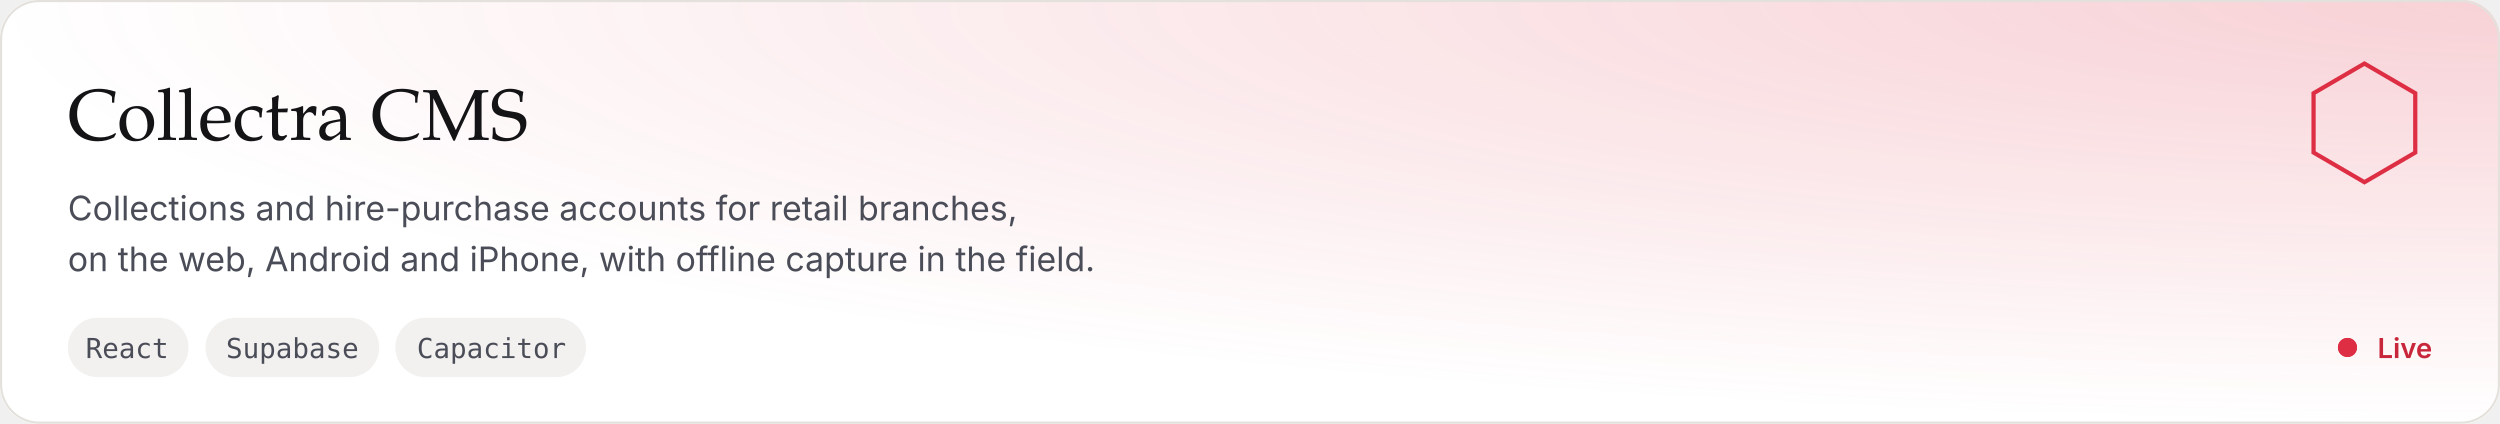
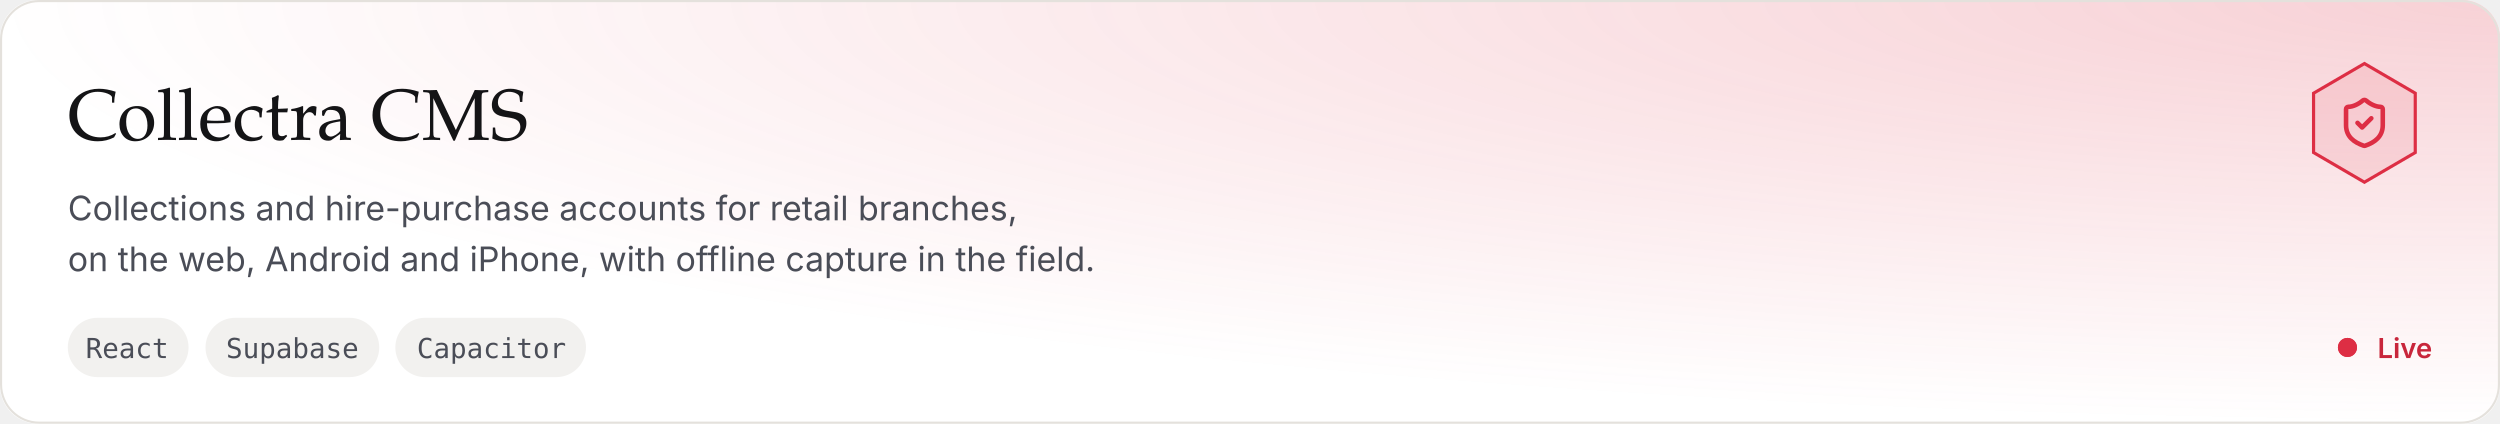
<svg xmlns="http://www.w3.org/2000/svg" width="1180" height="200" viewBox="0 0 1180 200" role="img" aria-label="Collectra CMS: Collections and hire-purchase accounts for retail branches, on the web, Android and iPhone, with offline capture in the field. Live.">
  <defs>
    <radialGradient id="glow" cx="1" cy="0" r="1">
      <stop offset="0" stop-color="#dd2e44" stop-opacity=".22" />
      <stop offset="1" stop-color="#dd2e44" stop-opacity="0" />
    </radialGradient>
    <clipPath id="frame">
      <rect width="1180" height="200" rx="18" />
    </clipPath>
  </defs>
  <style>
    .title { font: 400 34px 'Instrument Serif','Iowan Old Style','Palatino Linotype',Georgia,serif; fill: #141416; }
    .body { font: 400 16px Inter,'Segoe UI Variable Display','Segoe UI',-apple-system,BlinkMacSystemFont,Helvetica,Arial,sans-serif; fill: #4a4d57; }
    .tag { font: 500 13px 'JetBrains Mono','Cascadia Code',ui-monospace,SFMono-Regular,Menlo,Consolas,monospace; fill: #4a4d57; }
    .status { font: 600 13px Inter,'Segoe UI Variable Display','Segoe UI',-apple-system,BlinkMacSystemFont,Helvetica,Arial,sans-serif; fill: #c8263b; }
    .glow { animation: breathe 7s ease-in-out infinite; }
    @keyframes breathe { 0%,100%{opacity:.65} 50%{opacity:1} }
    .dot { animation: ping 2.4s ease-out infinite; transform-origin: center; transform-box: fill-box; }
    @keyframes ping { 0%{transform:scale(1);opacity:.7} 80%,100%{transform:scale(2.6);opacity:0} }
    @media (prefers-reduced-motion: reduce){*{animation:none!important}}
  </style>
  <g clip-path="url(#frame)">
    <rect width="1180" height="200" fill="#ffffff" />
    <rect width="1180" height="200" fill="url(#glow)" class="glow" />
-     <path d="M1116 30 L1140 44 V72 L1116 86 L1092 72 V44 Z" fill="none" stroke="#dd2e44" stroke-width="2" />
+     <path d="M1116 30 L1140 44 V72 L1116 86 L1092 72 V44 Z" fill="#dd2e44" fill-opacity=".1" stroke="#dd2e44" stroke-width="1.5" />
+     <g transform="translate(1116 58)">
+       <g transform="translate(-13.0 -13.0) scale(1.0833)" fill="none" stroke="#dd2e44" stroke-width="2.0" stroke-linecap="round" stroke-linejoin="round">
+         <path d="M20 13c0 5-3.5 7.5-7.66 8.95a1 1 0 0 1-.67-.01C7.5 20.5 4 18 4 13V6a1 1 0 0 1 1-1c2 0 4.5-1.2 6.24-2.72a1.17 1.17 0 0 1 1.52 0C14.51 3.81 17 5 19 5a1 1 0 0 1 1 1z" />
+         <path d="m9 12 2 2 4-4" />
+       </g>
+     </g>
    <text x="32" y="66" class="title">Collectra CMS</text>
    <text x="32" y="104" class="body">Collections and hire-purchase accounts for retail branches,</text>
    <text x="32" y="128" class="body">on the web, Android and iPhone, with offline capture in the field.</text>
    <rect x="32" y="150" width="57" height="28" rx="14" fill="#f2f1ef" />
    <text x="60" y="169" class="tag" text-anchor="middle">React</text>
    <rect x="97.0" y="150" width="82" height="28" rx="14" fill="#f2f1ef" />
    <text x="138" y="169" class="tag" text-anchor="middle">Supabase</text>
    <rect x="186.6" y="150" width="90" height="28" rx="14" fill="#f2f1ef" />
    <text x="232" y="169" class="tag" text-anchor="middle">Capacitor</text>
    <text x="1148" y="169" class="status" text-anchor="end">Live</text>
    <circle cx="1108" cy="164" r="4.5" fill="#dd2e44" class="dot" />
    <circle cx="1108" cy="164" r="4.5" fill="#dd2e44" />
    <rect x=".5" y=".5" width="1179" height="199" rx="18" fill="none" stroke="#e4e1dc" />
  </g>
</svg>
